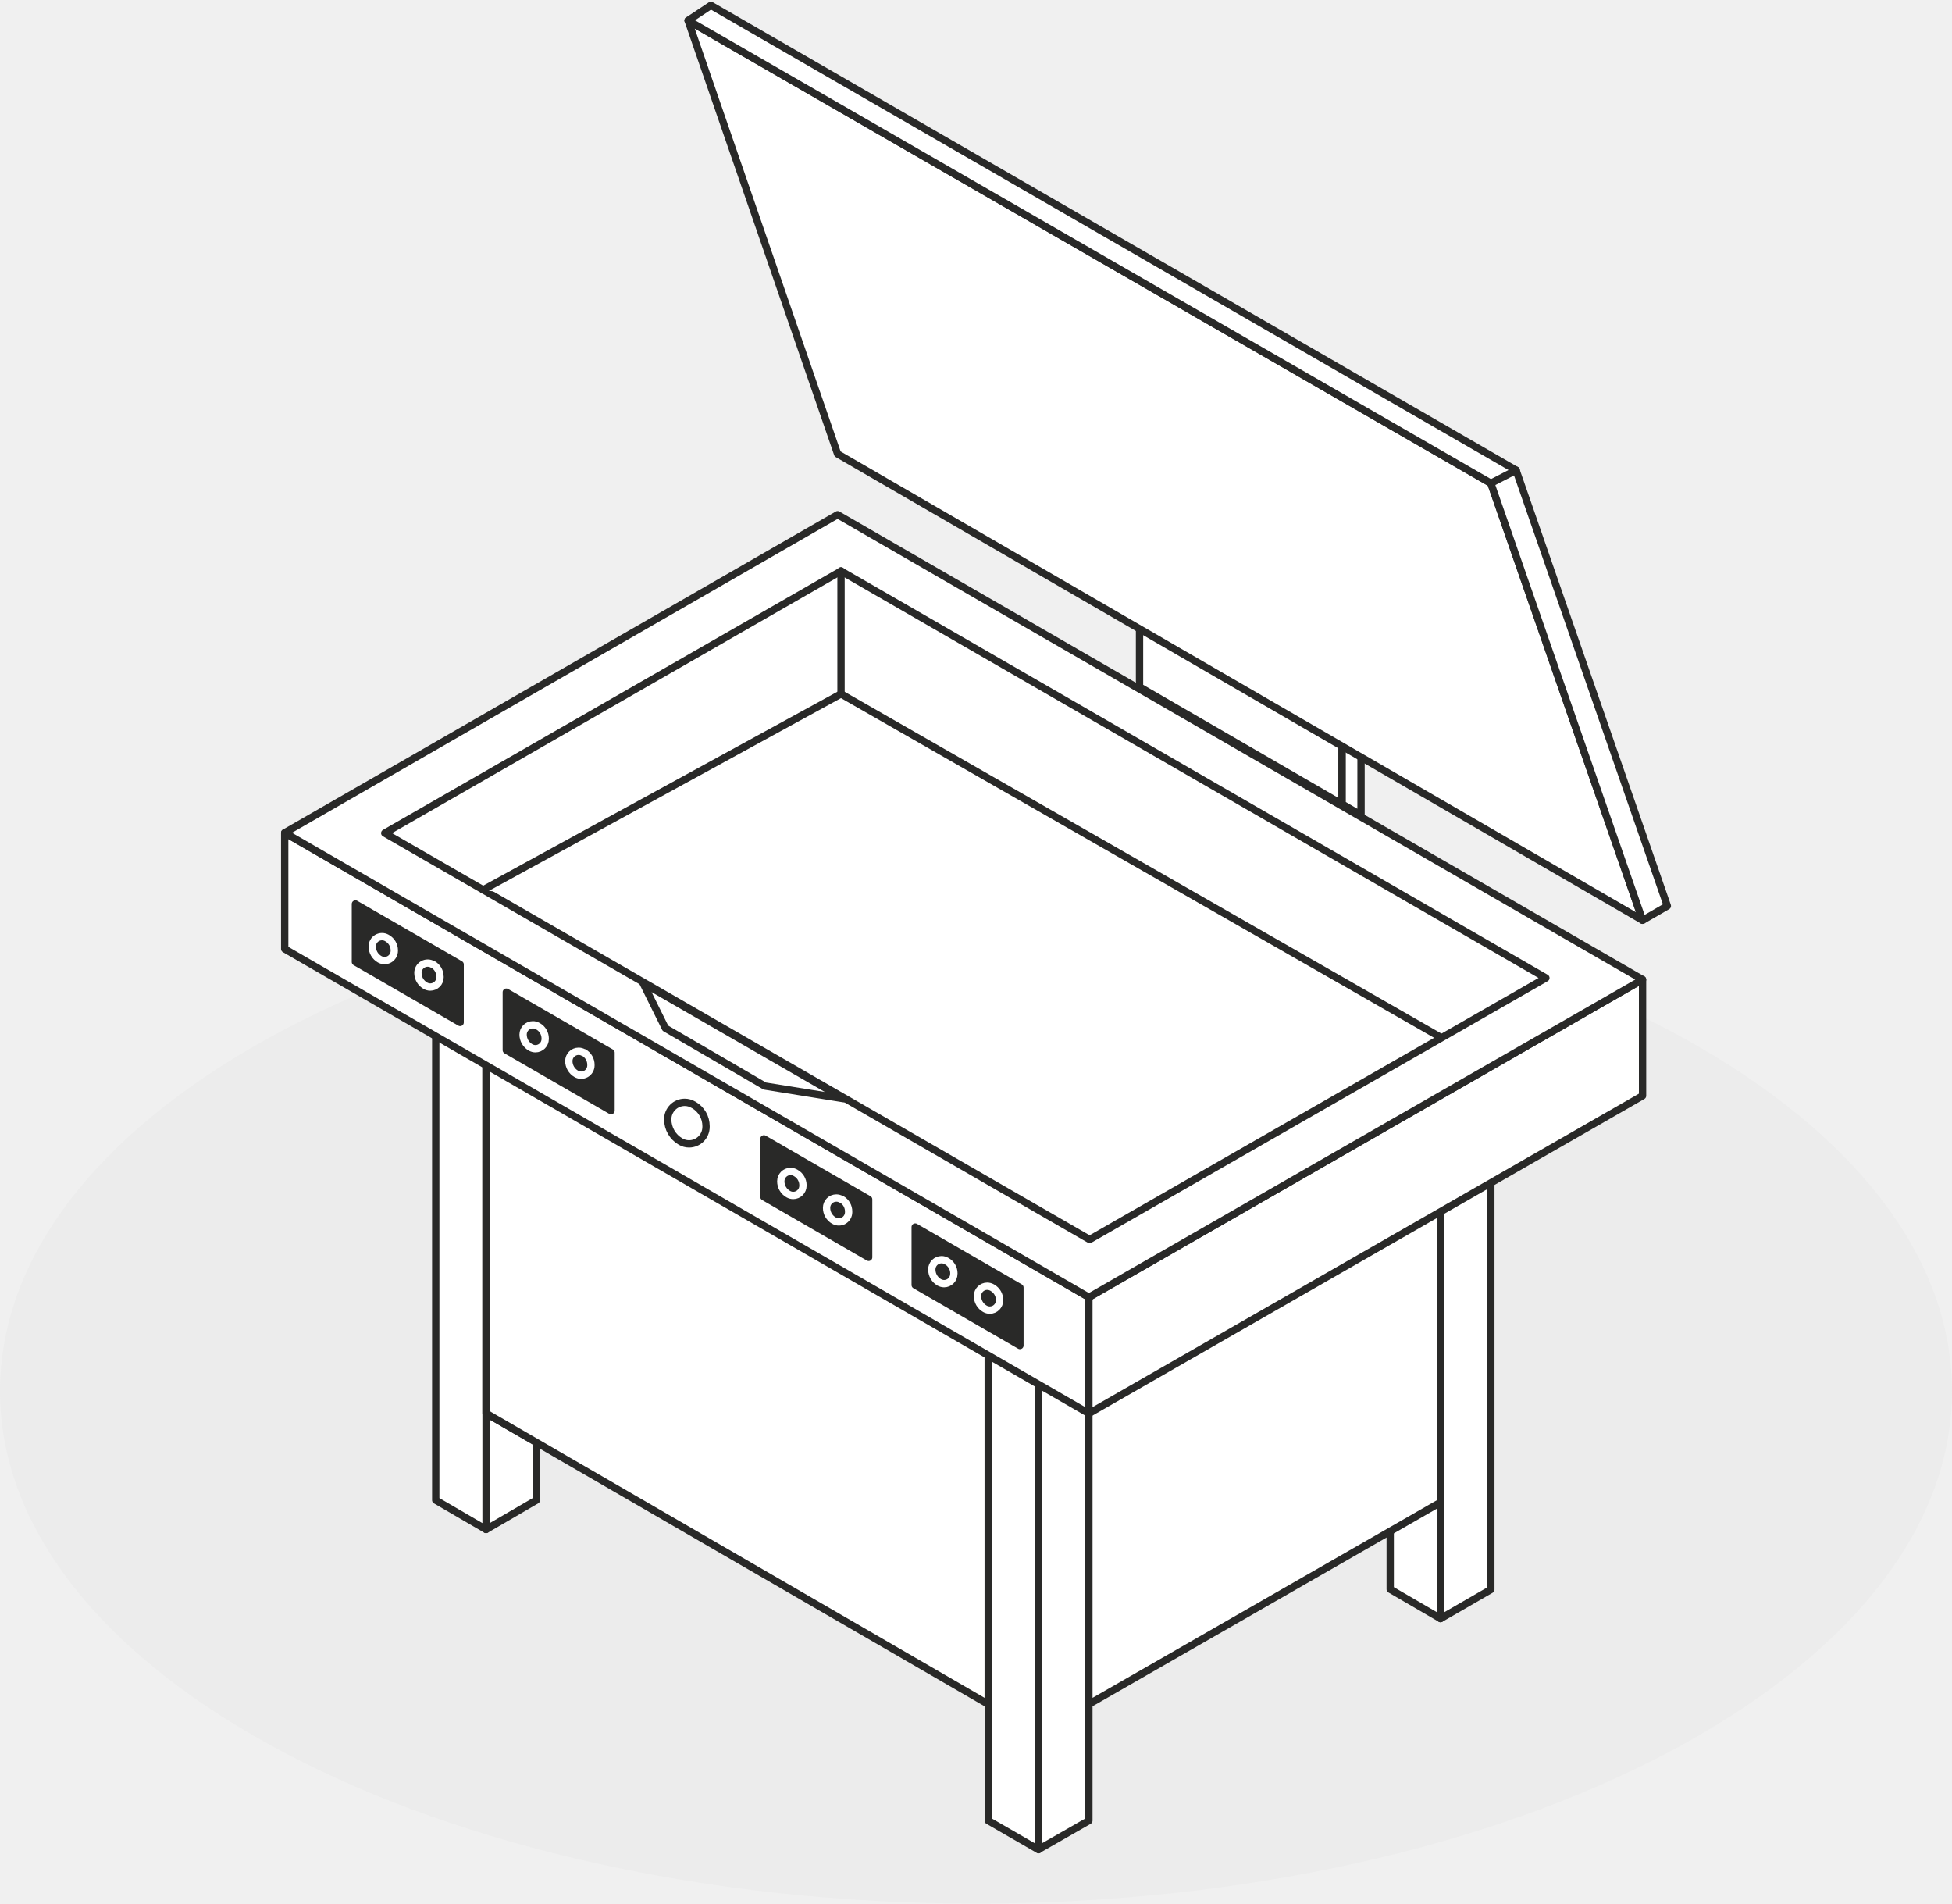
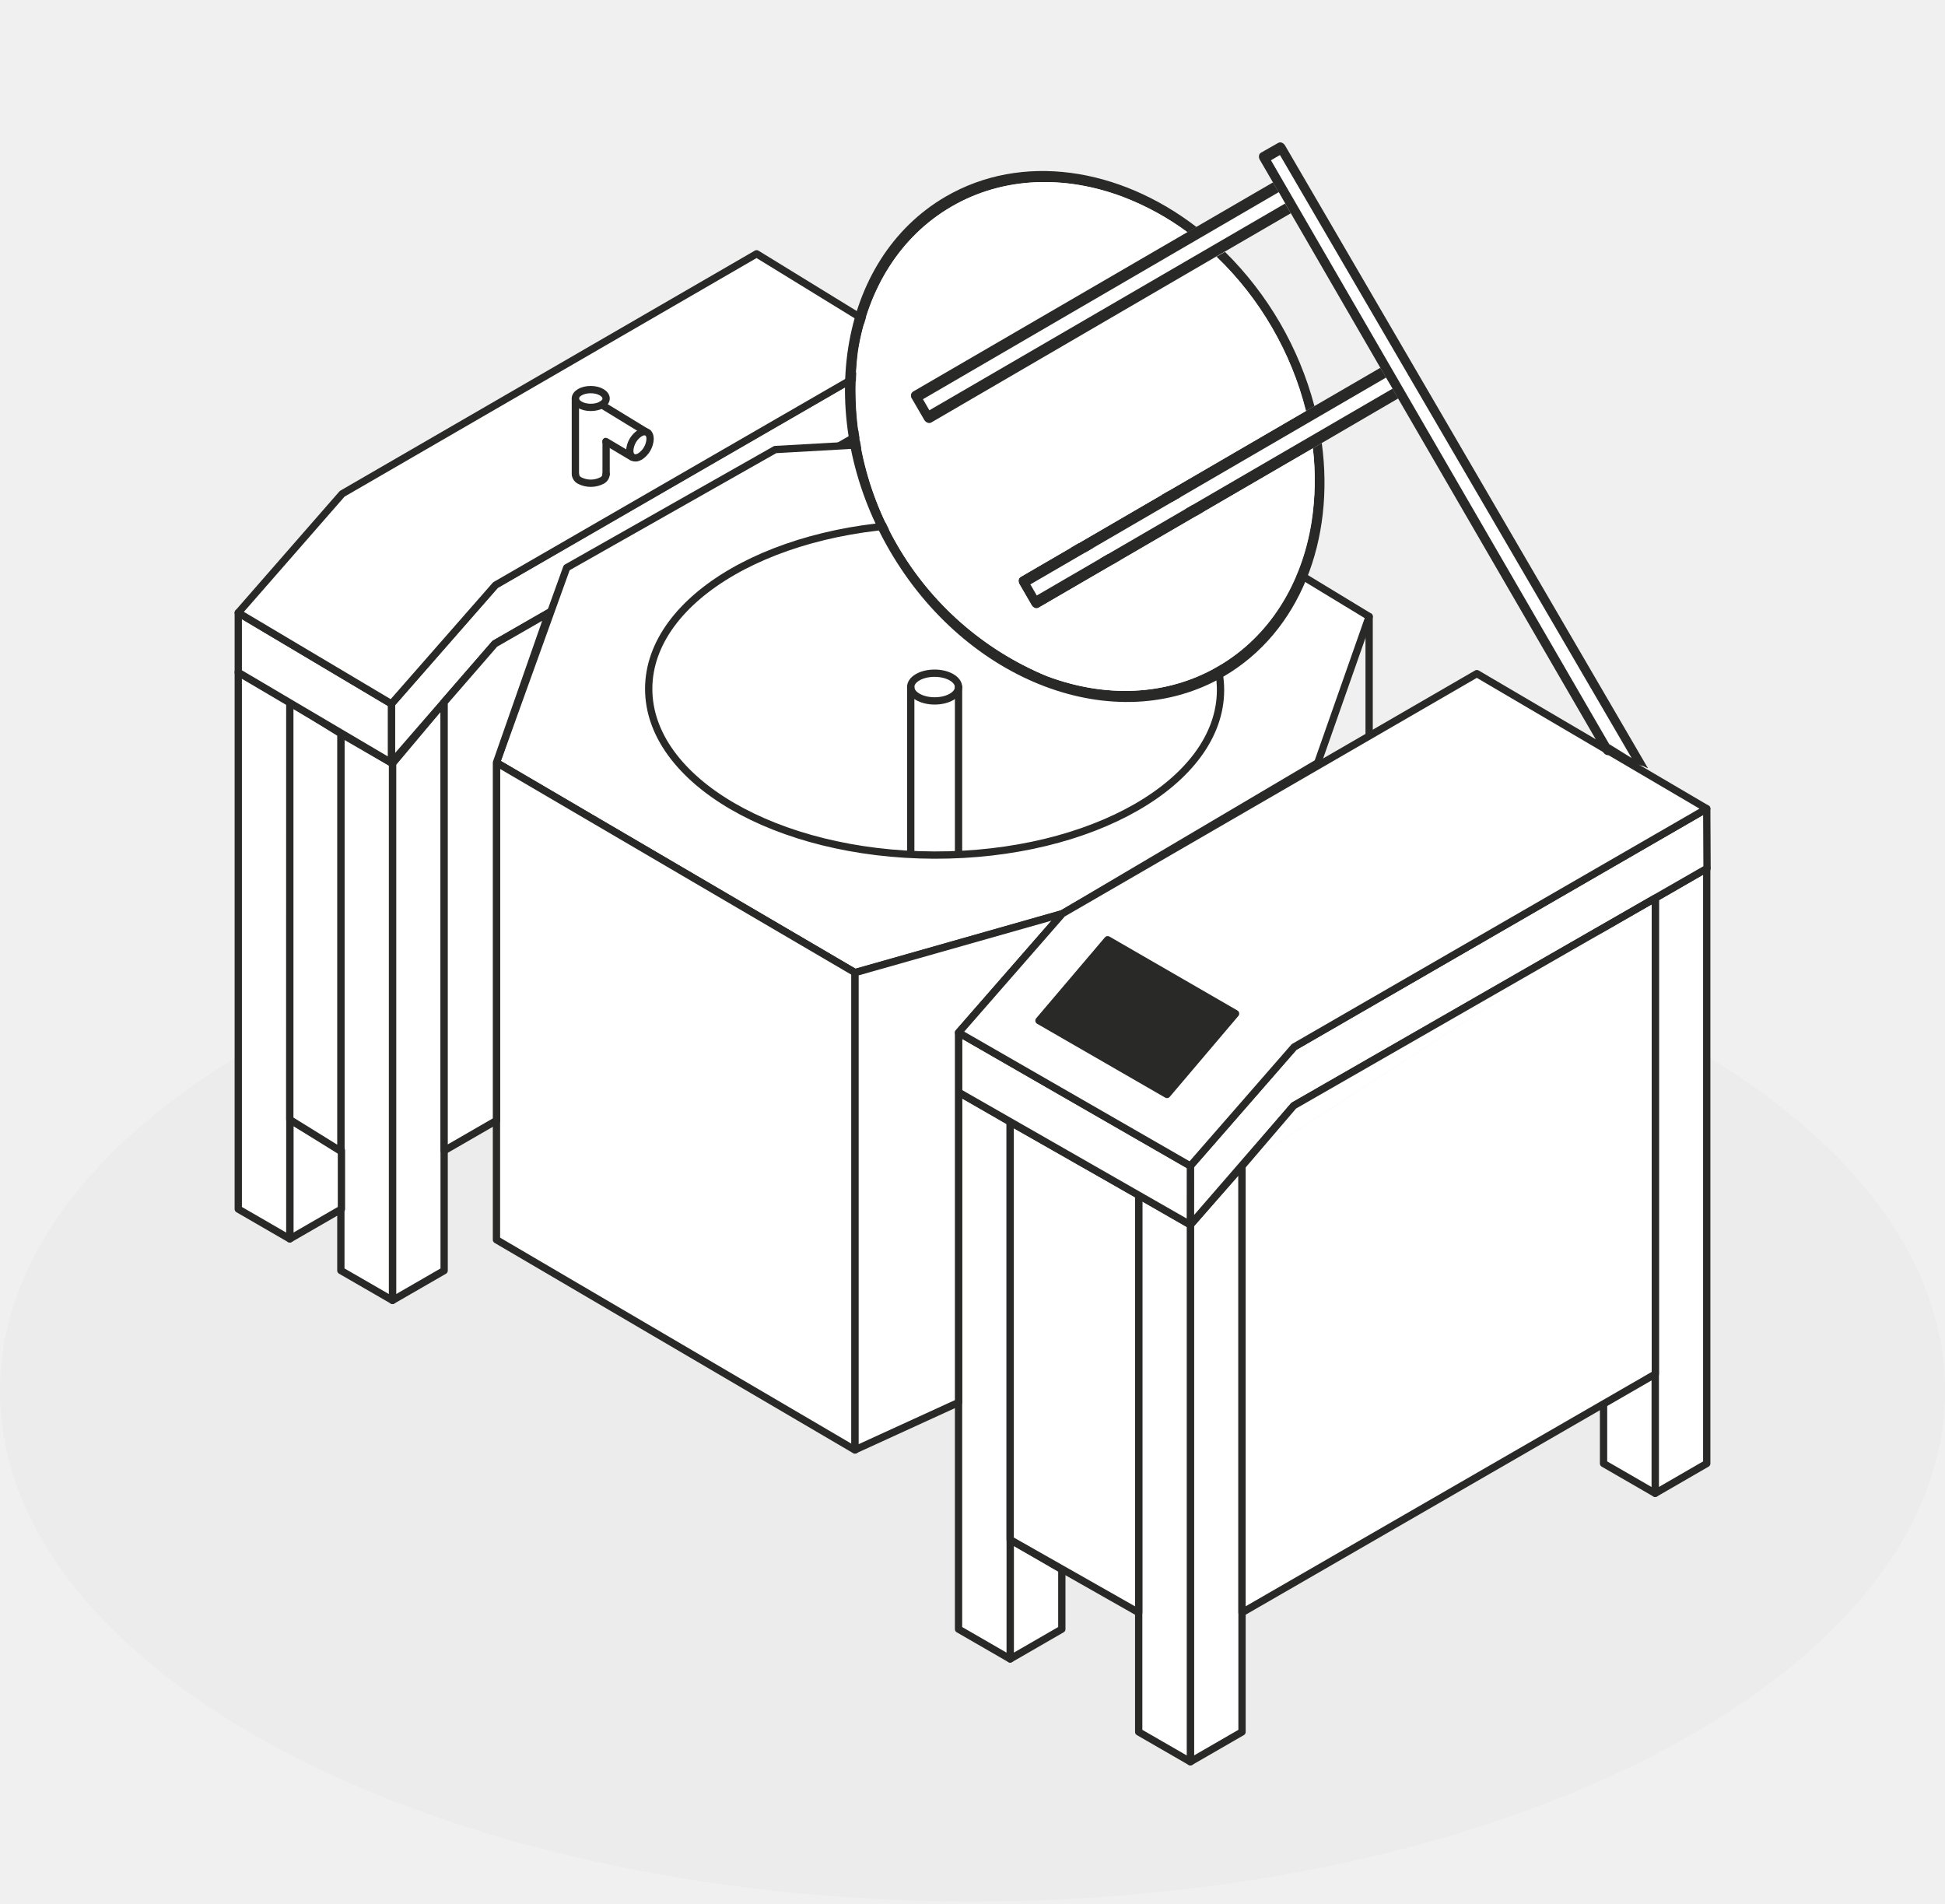
- <svg xmlns="http://www.w3.org/2000/svg" viewBox="0 0 400 390">
+ <svg xmlns="http://www.w3.org/2000/svg" viewBox="0 0 400 391.5">
  <defs>
-     <style>.cls-1{fill:#ececec;}.cls-2,.cls-4,.cls-6{fill:none;}.cls-3{fill:#fff;}.cls-3,.cls-4,.cls-5{stroke:#292928;}.cls-3,.cls-4,.cls-5,.cls-6{stroke-linecap:round;stroke-linejoin:round;stroke-width:1.5px;}.cls-5{fill:#292928;}.cls-6{stroke:#fff;}</style>
+     <style>.cls-1{fill:#ececec;}.cls-2,.cls-4,.cls-5{fill:none;}.cls-3,.cls-7{fill:#fff;}.cls-3,.cls-4,.cls-5,.cls-6{stroke:#292928;stroke-linecap:round;stroke-linejoin:round;}.cls-3,.cls-4,.cls-6{stroke-width:1.5px;}.cls-5{stroke-width:1.5px;}.cls-6,.cls-8{fill:#292928;}</style>
  </defs>
  <g id="Layer_2" data-name="Layer 2">
    <g id="Layer_1-2" data-name="Layer 1">
-       <ellipse id="Ellipse_55" data-name="Ellipse 55" class="cls-1" cx="200" cy="285" rx="200" ry="105" />
-       <rect id="Rectangle_354" data-name="Rectangle 354" class="cls-2" x="10" width="380" height="380" />
-       <g id="icon_kipstegere" data-name="icon kipstegere">
-         <path id="Path_1210" data-name="Path 1210" class="cls-3" d="M212.82,271.75V378.9L223.13,373V265.75Z" />
-         <path id="Path_1211" data-name="Path 1211" class="cls-3" d="M295.19,224.81v106.8l10.31-5.95V218.86Z" />
-         <path id="Path_1212" data-name="Path 1212" class="cls-3" d="M212.82,271.75l-10.31-5.95V373l10.31,5.95Z" />
-         <path id="Path_1213" data-name="Path 1213" class="cls-3" d="M99.6,289.54v23.81l10.31-6V295.5Z" />
-         <path id="Path_1214" data-name="Path 1214" class="cls-3" d="M99.6,313.35l-10.31-6V200.24l10.31,5.95Z" />
-         <path id="Path_1215" data-name="Path 1215" class="cls-3" d="M295.19,331.6l-10.31-6V230.53l10.31-5.72Z" />
-         <path id="Path_1216" data-name="Path 1216" class="cls-3" d="M223.13,265.76v83.38l72.06-41.35v-83Z" />
-         <path id="Path_1217" data-name="Path 1217" class="cls-3" d="M99.6,206.2v83.34l102.9,59.6V265.79Z" />
-         <path id="Path_1218" data-name="Path 1218" class="cls-3" d="M58.34,194.42l164.79,95.16L336.59,224.5V200.69L223.13,265.76,58.34,170.61Z" />
-         <path id="Path_1219" data-name="Path 1219" class="cls-3" d="M58.34,170.61l164.79,95.16,113.46-65.08L171.64,105.45Z" />
-         <path id="Path_1220" data-name="Path 1220" class="cls-3" d="M78.84,170.68l144.44,83.26,93.5-53.58L172.34,117Z" />
-         <line id="Line_80" data-name="Line 80" class="cls-4" x1="172.34" y1="116.95" x2="172.34" y2="142.17" />
-         <path id="Path_1221" data-name="Path 1221" class="cls-3" d="M295.14,212.48l-122.8-70.31L99,182.31" />
-         <path id="Path_1222" data-name="Path 1222" class="cls-3" d="M131.75,201.37l4.6,9.28,20.37,11.85,16.2,2.6Z" />
-         <g id="Group_365" data-name="Group 365">
-           <path id="Path_1223" data-name="Path 1223" class="cls-5" d="M178,245.72l-21.46-12.4V245.2L178,257.6Z" />
-           <path id="Path_1224" data-name="Path 1224" class="cls-6" d="M164.54,242.82v.1a2,2,0,0,1-2,2,2.05,2.05,0,0,1-1-.27h0A3,3,0,0,1,160,242h0a2,2,0,0,1,2-2,2,2,0,0,1,1,.27l.08.05A2.86,2.86,0,0,1,164.54,242.82Z" />
-           <path id="Path_1225" data-name="Path 1225" class="cls-6" d="M173.9,248.24v.1a2,2,0,0,1-3,1.73h0a3,3,0,0,1-1.52-2.63h0a2,2,0,0,1,2-2,2,2,0,0,1,1,.27l.09,0A2.86,2.86,0,0,1,173.9,248.24Z" />
+       <ellipse id="Ellipse_55" data-name="Ellipse 55" class="cls-1" cx="200" cy="286" rx="200" ry="105" />
+       <rect id="Rectangle_354" data-name="Rectangle 354" class="cls-2" x="4.25" width="391.5" height="391.5" />
+       <g id="icon_kipgryder" data-name="icon kipgryder">
+         <g id="Group_363" data-name="Group 363">
+           <g id="Group_345" data-name="Group 345">
+             <path id="Path_1171" data-name="Path 1171" class="cls-3" d="M244.81,251.87v110.4l10.62-6.13V239.78Z" />
+             <path id="Path_1172" data-name="Path 1172" class="cls-3" d="M340.4,184.69V307.07L351,300.94V178.56Z" />
+             <path id="Path_1173" data-name="Path 1173" class="cls-3" d="M244.81,251.87l-10.63-6.13v110.4l10.63,6.13Z" />
+             <path id="Path_1174" data-name="Path 1174" class="cls-3" d="M207.75,316.6v24.53L218.37,335V322.75Z" />
+             <path id="Path_1175" data-name="Path 1175" class="cls-3" d="M207.75,341.13,197.13,335V224.59l10.62,6.13Z" />
+             <path id="Path_1176" data-name="Path 1176" class="cls-3" d="M80.72,157v110.4l10.62-6.13V144.35Z" />
+             <path id="Path_1177" data-name="Path 1177" class="cls-3" d="M80.72,267.39,70.1,261.26V150.86L80.72,157Z" />
+             <path id="Path_1178" data-name="Path 1178" class="cls-3" d="M59.6,230.22v24.53l10.62-6.13V236.57Z" />
+             <path id="Path_1179" data-name="Path 1179" class="cls-3" d="M59.6,254.75,49,248.62V138.22l10.63,6.13Z" />
+             <path id="Path_1180" data-name="Path 1180" class="cls-3" d="M340.4,307.07l-10.62-6.13v-98l10.62-18.24Z" />
+           </g>
+           <path id="Path_1181" data-name="Path 1181" class="cls-3" d="M255.43,239.78V331.6l85-49.06V184.69" />
+           <path id="Path_1182" data-name="Path 1182" class="cls-3" d="M207.75,230.74V316.6l26.43,15V245.74Z" />
+           <path id="Path_1183" data-name="Path 1183" class="cls-3" d="M59.6,144.35v85.87l10.5,6.51V150.86Z" />
+           <path id="Path_1186" data-name="Path 1186" class="cls-3" d="M351,166.29l-84.86,49L244.8,239.75v12.12l21.26-24.5,85-48.81Z" />
+           <path id="Path_1187" data-name="Path 1187" class="cls-3" d="M244.81,239.75l-47.68-27.42v12.26l47.67,27.27Z" />
+           <path id="Path_1188" data-name="Path 1188" class="cls-3" d="M186.72,71.27l-84.85,49L80.5,144.73v12.12l21.26-24.5,85-48.81Z" />
+           <path id="Path_1189" data-name="Path 1189" class="cls-3" d="M80.5,144.73,49,126v12.26L80.5,156.85Z" />
+           <path id="Path_1190" data-name="Path 1190" class="cls-3" d="M49,126l21.37-24.46,85.23-49.35,31.15,19.13-84.85,49L80.5,144.73Z" />
+           <path id="Path_1191" data-name="Path 1191" class="cls-3" d="M218.49,187.87,175.84,200,102.1,156.81l14.44-40.07,42.89-24.3,60-3.38,62.14,37.72L271,156.85Z" />
+           <path id="Path_1192" data-name="Path 1192" class="cls-3" d="M175.84,200v98.17L102.1,254.93V156.81Z" />
+           <path id="Path_1193" data-name="Path 1193" class="cls-3" d="M197.13,288.39l-21.29,9.74V200l42.65-12.1-21.36,24.46Z" />
+           <line id="Line_75" data-name="Line 75" class="cls-4" x1="281.57" y1="126.78" x2="281.57" y2="150.86" />
+           <g id="Group_348" data-name="Group 348">
+             <g id="Group_346" data-name="Group 346">
+               <ellipse id="Ellipse_45" data-name="Ellipse 45" class="cls-5" cx="192.22" cy="141.78" rx="34.06" ry="58.8" transform="translate(49.86 333.57) rotate(-89.83)" />
+             </g>
+             <g id="Group_347" data-name="Group 347">
+               <ellipse id="Ellipse_46" data-name="Ellipse 46" class="cls-5" cx="192.21" cy="141.28" rx="2.85" ry="4.92" transform="translate(50.36 333.07) rotate(-89.83)" />
+             </g>
+             <line id="Line_76" data-name="Line 76" class="cls-4" x1="197.13" y1="141.28" x2="197.13" y2="175.4" />
+             <line id="Line_77" data-name="Line 77" class="cls-4" x1="187.3" y1="141.28" x2="187.3" y2="175.4" />
+           </g>
+           <path id="Path_1194" data-name="Path 1194" class="cls-3" d="M197.13,212.33l21.36-24.46,85.23-49.35L351,166.29l-84.86,49L244.8,239.75Z" />
+           <path id="Path_1195" data-name="Path 1195" class="cls-6" d="M213.67,209.87l14.13-16.63,26.3,15.19L240,225.05Z" />
+           <g id="Group_359" data-name="Group 359">
+             <g id="Group_358" data-name="Group 358">
+               <g id="Group_349" data-name="Group 349">
+                 <path id="Path_1196" data-name="Path 1196" class="cls-7" d="M335.5,155.88l-4.76-3.23L261.33,32.93l1.86-1.08Z" />
+               </g>
+               <g id="Group_350" data-name="Group 350">
+                 <path id="Path_1197" data-name="Path 1197" class="cls-8" d="M337.53,157.44l-6.43-2.27a.86.86,0,0,1-.75.05,1.29,1.29,0,0,1-.66-.58L287.56,82l-3.68-6.36L265.49,43.89l-3.68-6.35-2.71-4.66a1.3,1.3,0,0,1-.18-.86.85.85,0,0,1,.42-.63l3.52-2a.85.85,0,0,1,.76-.05,1.33,1.33,0,0,1,.66.58l74.6,128C339,158.14,337.75,157.32,337.53,157.44ZM331,153.06l4.56,2.82-72.33-124-1.85,1.08,69.6,120.13" />
+               </g>
+               <g id="Group_351" data-name="Group 351">
+                 <path id="Path_1198" data-name="Path 1198" class="cls-8" d="M268.56,84.51a66.52,66.52,0,0,0-18.39-31.72l1.76-1a69.68,69.68,0,0,1,18.39,31.72Z" />
+               </g>
+               <g id="Group_352" data-name="Group 352">
+                 <path id="Path_1199" data-name="Path 1199" class="cls-7" d="M286.37,79.93,213.2,122.46l-1.32-2.28L285,77.66Z" />
+               </g>
+               <g id="Group_353" data-name="Group 353">
+                 <path id="Path_1200" data-name="Path 1200" class="cls-7" d="M264.29,41.85,191.13,84.37l-1.32-2.28L263,39.57Z" />
+               </g>
+               <g id="Group_354" data-name="Group 354">
+                 <path id="Path_1201" data-name="Path 1201" class="cls-8" d="M286.37,79.93l1.18,2L271.83,91.1,270,92.19,213.56,125a.88.88,0,0,1-.76.05,1.38,1.38,0,0,1-.66-.58l-2.5-4.33a1.43,1.43,0,0,1-.18-.86,1,1,0,0,1,.42-.63L268.57,84.5l1.75-1,13.55-7.87,1.19,2L211.9,120.17l1.32,2.28Z" />
+               </g>
+               <g id="Group_355" data-name="Group 355">
+                 <path id="Path_1202" data-name="Path 1202" class="cls-8" d="M271.83,91.1c2.71,19.93-4.48,38.85-20.17,48-22.18,12.88-53,1.25-68.76-26s-10.61-59.77,11.58-72.67c15.68-9.11,35.66-6,51.6,6.26l-1.87,1.08a55.92,55.92,0,0,0-13.28-7.28c-11.93-4.5-24.63-4.19-35.27,2s-17.19,17.06-19.21,29.66A63.73,63.73,0,0,0,215.22,139c11.93,4.51,24.62,4.2,35.26-2s17.2-17.07,19.21-29.67A55.78,55.78,0,0,0,270,92.19Z" />
+               </g>
+               <g id="Group_356" data-name="Group 356">
+                 <path id="Path_1203" data-name="Path 1203" class="cls-7" d="M261.59,67.35a65.84,65.84,0,0,1,7,17.16l-58.68,34.11a.89.89,0,0,0-.42.63,1.38,1.38,0,0,0,.18.86l2.5,4.32a1.38,1.38,0,0,0,.66.58.92.92,0,0,0,.76-.05L270,92.19a56.19,56.19,0,0,1-.26,15.16c-2,12.6-8.58,23.49-19.22,29.67s-23.32,6.49-35.25,2a63.73,63.73,0,0,1-38.77-66.87c2-12.6,8.56-23.48,19.2-29.66s23.34-6.49,35.27-2a55.92,55.92,0,0,1,13.28,7.28L187.8,80.54a.92.92,0,0,0-.42.63,1.43,1.43,0,0,0,.18.86l2.51,4.32a1.41,1.41,0,0,0,.65.58.88.88,0,0,0,.76-.05l58.69-34.1A65.81,65.81,0,0,1,261.59,67.35Z" />
+               </g>
+               <g id="Group_357" data-name="Group 357">
+                 <path id="Path_1204" data-name="Path 1204" class="cls-8" d="M264.29,41.85l1.18,2-13.55,7.87-1.75,1L191.48,86.9a.92.92,0,0,1-.76,0,1.35,1.35,0,0,1-.65-.58L187.56,82a1.43,1.43,0,0,1-.18-.86.92.92,0,0,1,.42-.63l56.4-32.78,1.87-1.09,15.72-9.13,1.18,2L189.81,82.09l1.32,2.28Z" />
+               </g>
+             </g>
+           </g>
+           <g id="Group_360" data-name="Group 360">
+             <ellipse id="Ellipse_47" data-name="Ellipse 47" class="cls-5" cx="121.49" cy="81.94" rx="1.83" ry="3.16" transform="translate(39.19 203.19) rotate(-89.83)" />
+           </g>
+           <g id="Group_361" data-name="Group 361">
+             <path id="Path_1205" data-name="Path 1205" class="cls-4" d="M124.65,97.49a1.53,1.53,0,0,1-.91,1.35,5,5,0,0,1-4.48,0,1.59,1.59,0,0,1-.92-1.3" />
+           </g>
+           <line id="Line_78" data-name="Line 78" class="cls-4" x1="118.33" y1="81.94" x2="118.33" y2="97.49" />
+           <line id="Line_79" data-name="Line 79" class="cls-4" x1="124.65" y1="90.75" x2="124.65" y2="97.49" />
+           <path id="Path_1206" data-name="Path 1206" class="cls-3" d="M123.74,83.23l9.52,5.82L130,94l-5.38-3.2" />
+           <g id="Group_362" data-name="Group 362">
+             <path id="Path_1207" data-name="Path 1207" class="cls-3" d="M131.6,89.06c1.16-.67,2.1-.14,2.1,1.19a4.59,4.59,0,0,1-2.08,3.62c-1.16.67-2.1.13-2.11-1.2A4.61,4.61,0,0,1,131.6,89.06Z" />
+           </g>
        </g>
-         <g id="Group_366" data-name="Group 366">
-           <path id="Path_1226" data-name="Path 1226" class="cls-5" d="M209,263.78l-21.46-12.39v11.88L209,275.66Z" />
-           <path id="Path_1227" data-name="Path 1227" class="cls-6" d="M195.46,260.89v.1a2,2,0,0,1-2,2,2.12,2.12,0,0,1-1-.27h0a3.06,3.06,0,0,1-1.52-2.64h0a2,2,0,0,1,2-2,2,2,0,0,1,1,.27l.09.05a2.86,2.86,0,0,1,1.44,2.48Z" />
-           <path id="Path_1228" data-name="Path 1228" class="cls-6" d="M204.83,266.31v.1a2,2,0,0,1-2,2,2,2,0,0,1-1-.27h0a3,3,0,0,1-1.53-2.63h0a2,2,0,0,1,2-2,2.13,2.13,0,0,1,1,.27l.08.05A2.88,2.88,0,0,1,204.83,266.31Z" />
-         </g>
-         <g id="Group_367" data-name="Group 367">
-           <path id="Path_1229" data-name="Path 1229" class="cls-5" d="M94.29,197.59,72.83,185.2v11.88l21.46,12.39Z" />
-           <path id="Path_1230" data-name="Path 1230" class="cls-6" d="M80.8,194.7v.1a2,2,0,0,1-3,1.73h0a3,3,0,0,1-1.52-2.63h0a2,2,0,0,1,3-1.74l.08.05A2.88,2.88,0,0,1,80.8,194.7Z" />
-           <path id="Path_1231" data-name="Path 1231" class="cls-6" d="M90.17,200.12v.1a2,2,0,0,1-2,2,2,2,0,0,1-1-.27h0a3,3,0,0,1-1.53-2.63h0a2,2,0,0,1,3-1.74l.08,0a2.86,2.86,0,0,1,1.44,2.48Z" />
-         </g>
-         <g id="Group_368" data-name="Group 368">
-           <path id="Path_1232" data-name="Path 1232" class="cls-5" d="M125.21,215.66l-21.46-12.39v11.88l21.46,12.39Z" />
-           <path id="Path_1233" data-name="Path 1233" class="cls-6" d="M111.72,212.76v.1a2,2,0,0,1-2,2,2.05,2.05,0,0,1-1-.27h0a3.05,3.05,0,0,1-1.53-2.64h0a2,2,0,0,1,2-2,2,2,0,0,1,1,.27l.09.05A2.86,2.86,0,0,1,111.72,212.76Z" />
-           <path id="Path_1234" data-name="Path 1234" class="cls-6" d="M121.09,218.18v.1a2,2,0,0,1-3,1.73h0a3.06,3.06,0,0,1-1.53-2.63h0a2,2,0,0,1,2-2,1.92,1.92,0,0,1,1,.27l.09,0A2.85,2.85,0,0,1,121.09,218.18Z" />
-         </g>
-         <path id="Path_1235" data-name="Path 1235" class="cls-3" d="M144.68,230.7v.18a3.48,3.48,0,0,1-3.48,3.47,3.38,3.38,0,0,1-1.73-.47h0a5.25,5.25,0,0,1-2.64-4.56h0a3.48,3.48,0,0,1,3.48-3.48,3.41,3.41,0,0,1,1.73.47l.16.08A5,5,0,0,1,144.68,230.7Z" />
-         <line id="Line_81" data-name="Line 81" class="cls-4" x1="223.13" y1="265.77" x2="223.13" y2="289.58" />
-         <path id="Path_1236" data-name="Path 1236" class="cls-3" d="M275,164.76V152.43l-41.49-24v12.3Z" />
-         <path id="Path_1237" data-name="Path 1237" class="cls-3" d="M278.9,167V150.41l-3.87,2v12.33Z" />
-         <path id="Path_1238" data-name="Path 1238" class="cls-3" d="M336.59,188.54,305.5,99,141,4.2,171.64,93Z" />
-         <path id="Path_1239" data-name="Path 1239" class="cls-3" d="M141,4.2l4.67-3.1,165,95.23,31,89.28-5.07,2.93L305.5,99Z" />
-         <line id="Line_82" data-name="Line 82" class="cls-4" x1="305.5" y1="99.01" x2="310.7" y2="96.33" />
+         <path id="Path_1208" data-name="Path 1208" class="cls-3" d="M255.43,239.78l10.63-12.42,74.35-42.67" />
+         <path id="Path_1209" data-name="Path 1209" class="cls-3" d="M91.34,236.62l10.76-6.21v-73.6L112.88,126l-11.12,6.39-10.42,12Z" />
      </g>
    </g>
  </g>
</svg>
